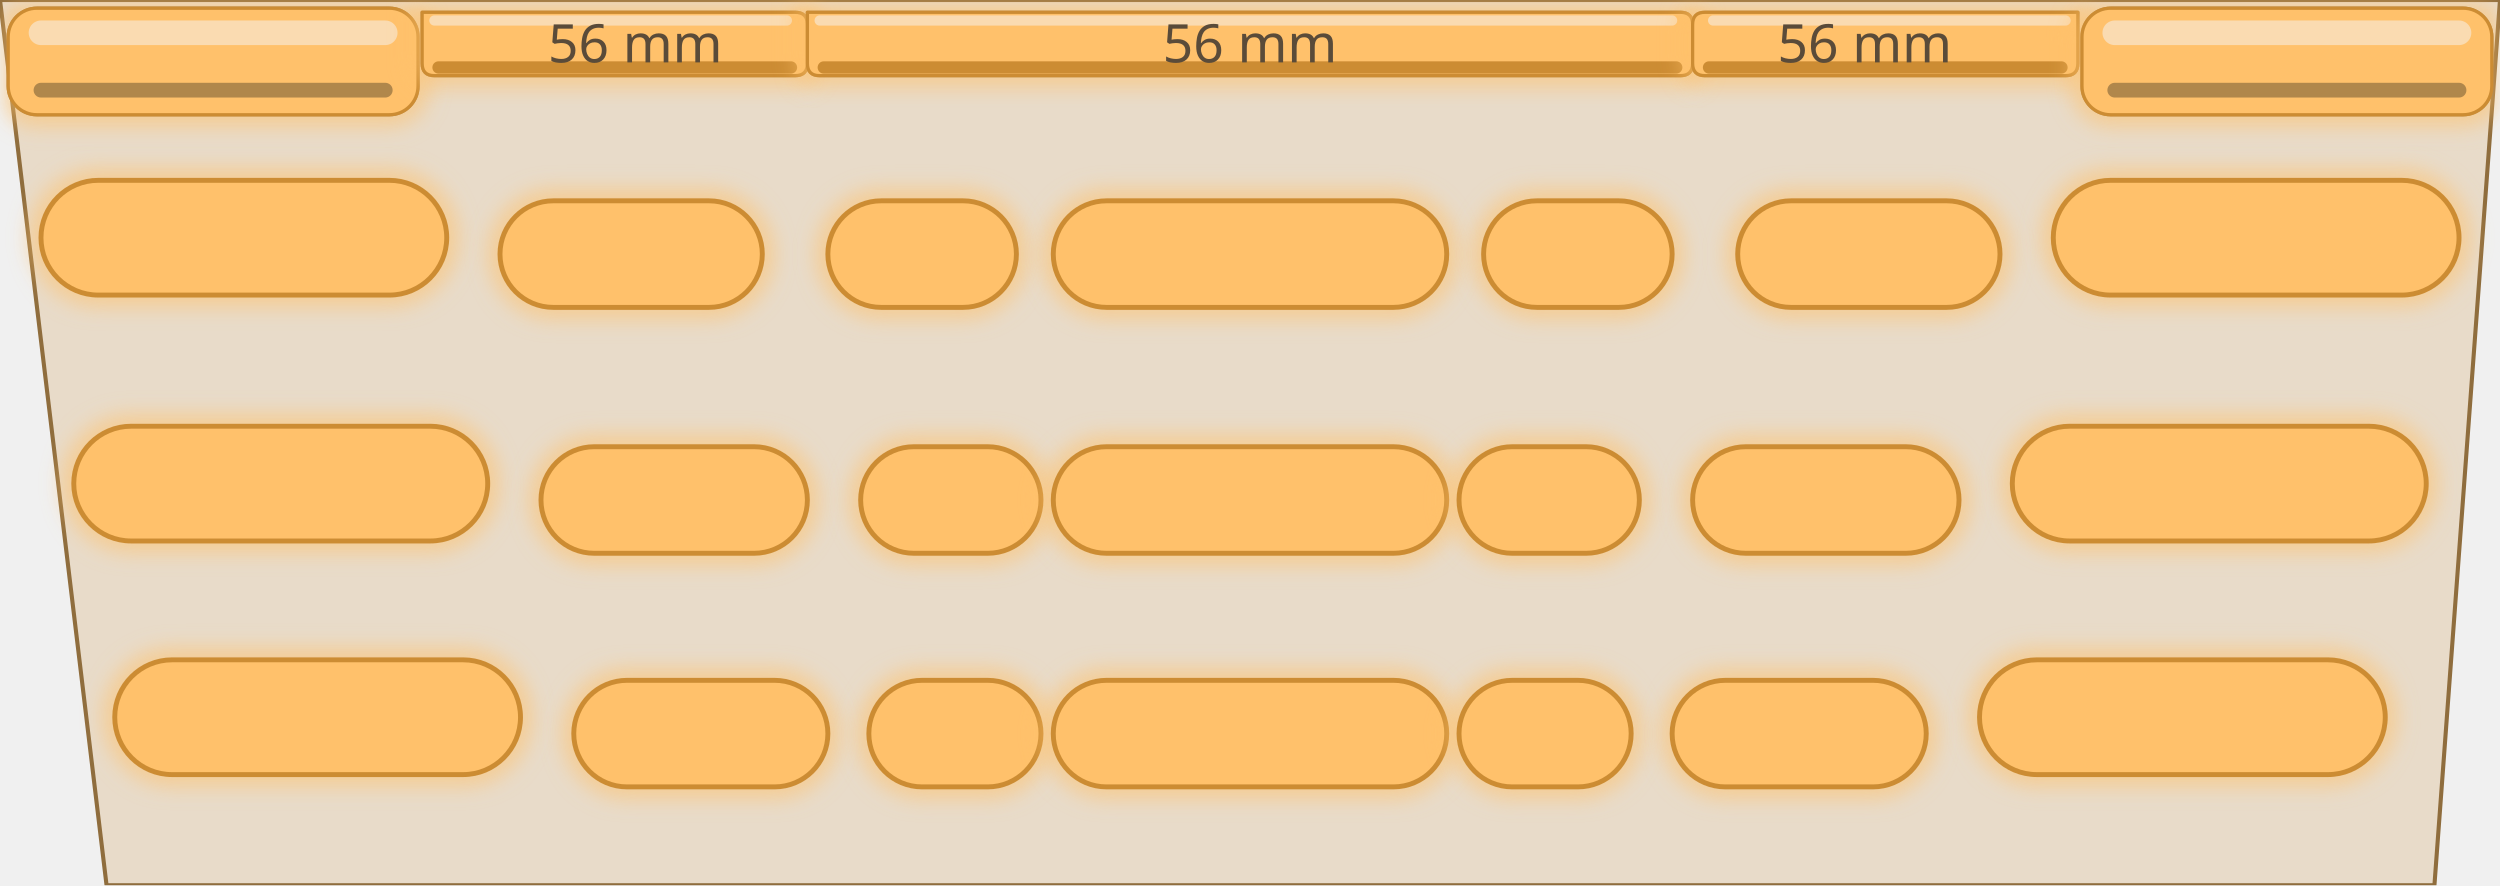
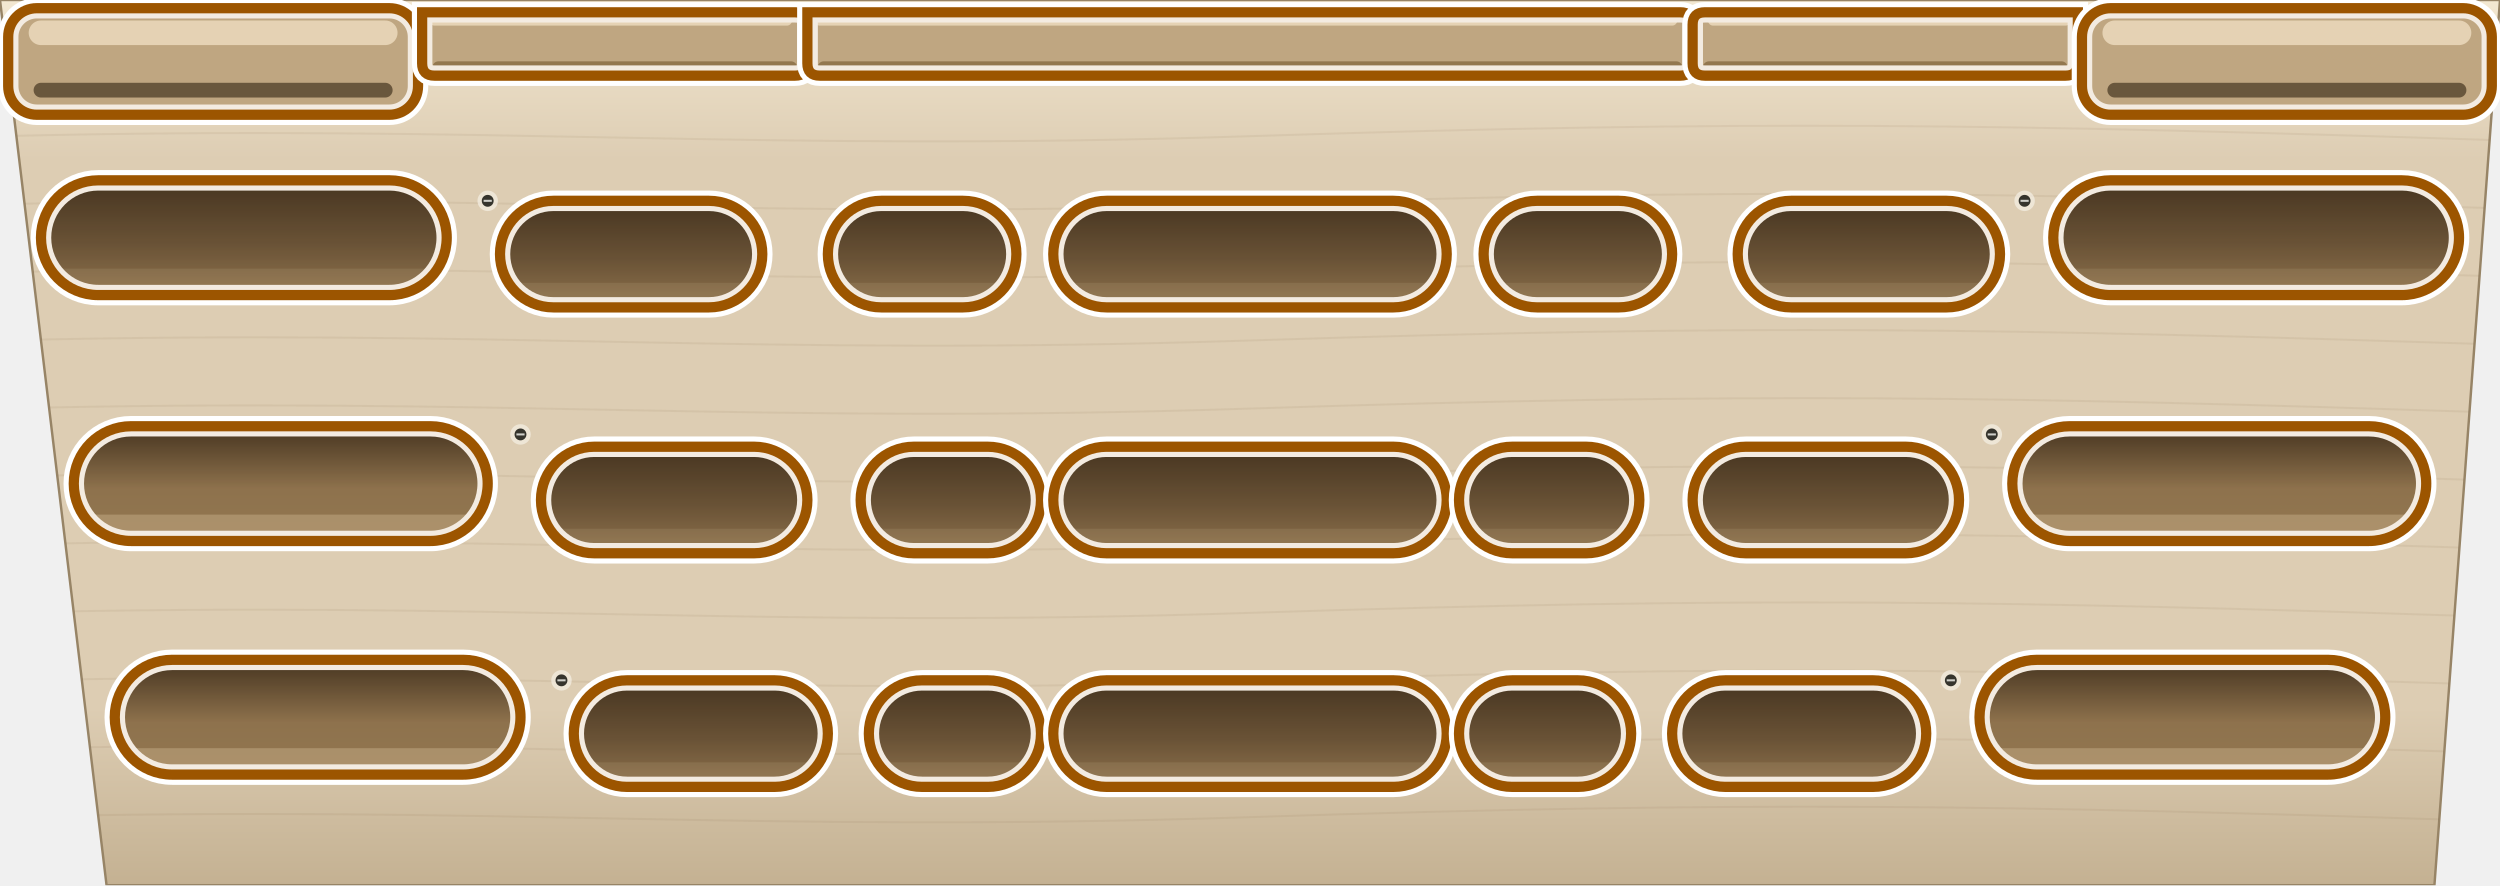
<svg xmlns="http://www.w3.org/2000/svg" viewBox="0 0 610 216" width="1220" height="432">
  <defs>
+     <clipPath id="material-clip">
+       <path d="M0 0 L610 0 L594 216 L26 216 Z" />
+     </clipPath>
+     <linearGradient id="board-light" x1="0" y1="0" x2="0" y2="1">
+       <stop offset="0" stop-color="#F3E8D2" />
+       <stop offset="0.18" stop-color="#DDCDB3" />
+       <stop offset="0.8" stop-color="#DDCDB3" />
+       <stop offset="1" stop-color="#C4B192" />
+     </linearGradient>
    <mask id="board-silhouette">
      <rect width="610" height="216" fill="white" />
      <path d="M0 0 H0 L0 0 Z" transform="translate(103 3)" fill="black" />
      <path d="M0 0 H0 L0 0 Z" transform="translate(507 3) scale(-1 1)" fill="black" />
    </mask>
-     <clipPath id="clip-edge-31-l">
+     <clipPath id="cut-edge-31-l">
      <rect x="10" y="44" width="99" height="28" rx="14" />
    </clipPath>
-     <clipPath id="clip-pocket-3f-32-l">
+     <linearGradient id="cavity-edge-31-l" x1="0" y1="0" x2="0" y2="1">
+       <stop offset="0" stop-color="#3B3024" />
+       <stop offset="0.55" stop-color="#63523D" />
+       <stop offset="1" stop-color="#8D7657" />
+     </linearGradient>
+     <clipPath id="cut-pocket-3f-32-l">
      <rect x="122" y="49" width="64" height="26" rx="13" />
    </clipPath>
-     <clipPath id="clip-pocket-2f-38-l">
+     <linearGradient id="cavity-pocket-3f-32-l" x1="0" y1="0" x2="0" y2="1">
+       <stop offset="0" stop-color="#3B3024" />
+       <stop offset="0.55" stop-color="#63523D" />
+       <stop offset="1" stop-color="#8D7657" />
+     </linearGradient>
+     <clipPath id="cut-pocket-2f-38-l">
      <rect x="202" y="49" width="46" height="26" rx="13" />
    </clipPath>
-     <clipPath id="clip-pocket-4f-32">
+     <linearGradient id="cavity-pocket-2f-38-l" x1="0" y1="0" x2="0" y2="1">
+       <stop offset="0" stop-color="#3B3024" />
+       <stop offset="0.55" stop-color="#63523D" />
+       <stop offset="1" stop-color="#8D7657" />
+     </linearGradient>
+     <clipPath id="cut-pocket-4f-32">
      <rect x="257" y="49" width="96" height="26" rx="13" />
    </clipPath>
-     <clipPath id="clip-pocket-2f-38-r">
+     <linearGradient id="cavity-pocket-4f-32" x1="0" y1="0" x2="0" y2="1">
+       <stop offset="0" stop-color="#3B3024" />
+       <stop offset="0.55" stop-color="#63523D" />
+       <stop offset="1" stop-color="#8D7657" />
+     </linearGradient>
+     <clipPath id="cut-pocket-2f-38-r">
      <rect x="362" y="49" width="46" height="26" rx="13" />
    </clipPath>
-     <clipPath id="clip-pocket-3f-32-r">
+     <linearGradient id="cavity-pocket-2f-38-r" x1="0" y1="0" x2="0" y2="1">
+       <stop offset="0" stop-color="#3B3024" />
+       <stop offset="0.55" stop-color="#63523D" />
+       <stop offset="1" stop-color="#8D7657" />
+     </linearGradient>
+     <clipPath id="cut-pocket-3f-32-r">
      <rect x="424" y="49" width="64" height="26" rx="13" />
    </clipPath>
-     <clipPath id="clip-edge-31-r">
+     <linearGradient id="cavity-pocket-3f-32-r" x1="0" y1="0" x2="0" y2="1">
+       <stop offset="0" stop-color="#3B3024" />
+       <stop offset="0.55" stop-color="#63523D" />
+       <stop offset="1" stop-color="#8D7657" />
+     </linearGradient>
+     <clipPath id="cut-edge-31-r">
      <rect x="501" y="44" width="99" height="28" rx="14" />
    </clipPath>
-     <clipPath id="clip-edge-25-l">
+     <linearGradient id="cavity-edge-31-r" x1="0" y1="0" x2="0" y2="1">
+       <stop offset="0" stop-color="#3B3024" />
+       <stop offset="0.55" stop-color="#63523D" />
+       <stop offset="1" stop-color="#8D7657" />
+     </linearGradient>
+     <clipPath id="cut-edge-25-l">
      <rect x="18" y="104" width="101" height="28" rx="14" />
    </clipPath>
-     <clipPath id="clip-pocket-3f-25-l">
+     <linearGradient id="cavity-edge-25-l" x1="0" y1="0" x2="0" y2="1">
+       <stop offset="0" stop-color="#3B3024" />
+       <stop offset="0.55" stop-color="#8D7657" />
+       <stop offset="1" stop-color="#917B5A" />
+     </linearGradient>
+     <clipPath id="cut-pocket-3f-25-l">
      <rect x="132" y="109" width="65" height="26" rx="13" />
    </clipPath>
-     <clipPath id="clip-pocket-2f-28-l">
+     <linearGradient id="cavity-pocket-3f-25-l" x1="0" y1="0" x2="0" y2="1">
+       <stop offset="0" stop-color="#3B3024" />
+       <stop offset="0.55" stop-color="#63523D" />
+       <stop offset="1" stop-color="#8D7657" />
+     </linearGradient>
+     <clipPath id="cut-pocket-2f-28-l">
      <rect x="210" y="109" width="44" height="26" rx="13" />
    </clipPath>
-     <clipPath id="clip-pocket-4f-25">
+     <linearGradient id="cavity-pocket-2f-28-l" x1="0" y1="0" x2="0" y2="1">
+       <stop offset="0" stop-color="#3B3024" />
+       <stop offset="0.55" stop-color="#63523D" />
+       <stop offset="1" stop-color="#8D7657" />
+     </linearGradient>
+     <clipPath id="cut-pocket-4f-25">
      <rect x="257" y="109" width="96" height="26" rx="13" />
    </clipPath>
-     <clipPath id="clip-pocket-2f-28-r">
+     <linearGradient id="cavity-pocket-4f-25" x1="0" y1="0" x2="0" y2="1">
+       <stop offset="0" stop-color="#3B3024" />
+       <stop offset="0.55" stop-color="#63523D" />
+       <stop offset="1" stop-color="#8D7657" />
+     </linearGradient>
+     <clipPath id="cut-pocket-2f-28-r">
      <rect x="356" y="109" width="44" height="26" rx="13" />
    </clipPath>
-     <clipPath id="clip-pocket-3f-25-r">
+     <linearGradient id="cavity-pocket-2f-28-r" x1="0" y1="0" x2="0" y2="1">
+       <stop offset="0" stop-color="#3B3024" />
+       <stop offset="0.55" stop-color="#63523D" />
+       <stop offset="1" stop-color="#8D7657" />
+     </linearGradient>
+     <clipPath id="cut-pocket-3f-25-r">
      <rect x="413" y="109" width="65" height="26" rx="13" />
    </clipPath>
-     <clipPath id="clip-edge-25-r">
+     <linearGradient id="cavity-pocket-3f-25-r" x1="0" y1="0" x2="0" y2="1">
+       <stop offset="0" stop-color="#3B3024" />
+       <stop offset="0.55" stop-color="#63523D" />
+       <stop offset="1" stop-color="#8D7657" />
+     </linearGradient>
+     <clipPath id="cut-edge-25-r">
      <rect x="491" y="104" width="101" height="28" rx="14" />
    </clipPath>
-     <clipPath id="clip-edge-19-l">
+     <linearGradient id="cavity-edge-25-r" x1="0" y1="0" x2="0" y2="1">
+       <stop offset="0" stop-color="#3B3024" />
+       <stop offset="0.55" stop-color="#8D7657" />
+       <stop offset="1" stop-color="#917B5A" />
+     </linearGradient>
+     <clipPath id="cut-edge-19-l">
      <rect x="28" y="161" width="99" height="28" rx="14" />
    </clipPath>
-     <clipPath id="clip-pocket-3f-19-l">
+     <linearGradient id="cavity-edge-19-l" x1="0" y1="0" x2="0" y2="1">
+       <stop offset="0" stop-color="#3B3024" />
+       <stop offset="0.55" stop-color="#8D7657" />
+       <stop offset="1" stop-color="#917B5A" />
+     </linearGradient>
+     <clipPath id="cut-pocket-3f-19-l">
      <rect x="140" y="166" width="62" height="26" rx="13" />
    </clipPath>
-     <clipPath id="clip-pocket-2f-19-l">
+     <linearGradient id="cavity-pocket-3f-19-l" x1="0" y1="0" x2="0" y2="1">
+       <stop offset="0" stop-color="#3B3024" />
+       <stop offset="0.55" stop-color="#63523D" />
+       <stop offset="1" stop-color="#8D7657" />
+     </linearGradient>
+     <clipPath id="cut-pocket-2f-19-l">
      <rect x="212" y="166" width="42" height="26" rx="13" />
    </clipPath>
-     <clipPath id="clip-pocket-4f-19">
+     <linearGradient id="cavity-pocket-2f-19-l" x1="0" y1="0" x2="0" y2="1">
+       <stop offset="0" stop-color="#3B3024" />
+       <stop offset="0.55" stop-color="#63523D" />
+       <stop offset="1" stop-color="#8D7657" />
+     </linearGradient>
+     <clipPath id="cut-pocket-4f-19">
      <rect x="257" y="166" width="96" height="26" rx="13" />
    </clipPath>
-     <clipPath id="clip-pocket-2f-19-r">
+     <linearGradient id="cavity-pocket-4f-19" x1="0" y1="0" x2="0" y2="1">
+       <stop offset="0" stop-color="#3B3024" />
+       <stop offset="0.55" stop-color="#63523D" />
+       <stop offset="1" stop-color="#8D7657" />
+     </linearGradient>
+     <clipPath id="cut-pocket-2f-19-r">
      <rect x="356" y="166" width="42" height="26" rx="13" />
    </clipPath>
-     <clipPath id="clip-pocket-3f-19-r">
+     <linearGradient id="cavity-pocket-2f-19-r" x1="0" y1="0" x2="0" y2="1">
+       <stop offset="0" stop-color="#3B3024" />
+       <stop offset="0.55" stop-color="#63523D" />
+       <stop offset="1" stop-color="#8D7657" />
+     </linearGradient>
+     <clipPath id="cut-pocket-3f-19-r">
      <rect x="408" y="166" width="62" height="26" rx="13" />
    </clipPath>
-     <clipPath id="clip-edge-19-r">
+     <linearGradient id="cavity-pocket-3f-19-r" x1="0" y1="0" x2="0" y2="1">
+       <stop offset="0" stop-color="#3B3024" />
+       <stop offset="0.55" stop-color="#63523D" />
+       <stop offset="1" stop-color="#8D7657" />
+     </linearGradient>
+     <clipPath id="cut-edge-19-r">
      <rect x="483" y="161" width="99" height="28" rx="14" />
    </clipPath>
+     <linearGradient id="cavity-edge-19-r" x1="0" y1="0" x2="0" y2="1">
+       <stop offset="0" stop-color="#3B3024" />
+       <stop offset="0.55" stop-color="#8D7657" />
+       <stop offset="1" stop-color="#917B5A" />
+     </linearGradient>
  </defs>
-   <path d="M0 0 L610 0 L594 216 L26 216 Z" stroke-linejoin="round" fill="#E8DBC9" stroke="#8F6D3D" stroke-width="1" mask="url(#board-silhouette)" />
-   <g transform="translate(2 2)">
-     <rect x="0" y="0" width="100" height="26" rx="7" fill="#D6C3A9" stroke="#8F6D3D" stroke-width="0.8" stroke-linejoin="round" />
-     <path d="M8 6 H92" fill="none" stroke="#F6F1EA" stroke-width="6" stroke-linecap="round" />
-     <path d="M8 20 H92" fill="none" stroke="#5A4B39" stroke-width="3.6" stroke-linecap="round" opacity="0.7" />
-   </g>
-   <g transform="translate(103 3)">
-     <path d="M0 0 L0 0 H91 Q94 0 94 3     V12.46 Q94 15.46 91 15.46     H3 Q0 15.46 0 12.46 Z" fill="#d6c3a9" stroke="#8F6D3D" stroke-width="0.8" stroke-linejoin="round" />
-     <path d="M3 2 H89" stroke="#F6F1EA" stroke-width="2.5" stroke-linecap="round" />
-     <path d="M4 13.46 H90" stroke="#A88F6C" stroke-width="3" stroke-linecap="round" />
-   </g>
-   <text x="155" y="15.23" text-anchor="middle" font-family="Geist Mono" font-size="13" fill="#5A4B39">56 mm</text>
-   <g transform="translate(197 3)">
-     <path d="M0 0 L0 0 H213 Q216 0 216 3     V12.46 Q216 15.46 213 15.46     H3 Q0 15.46 0 12.46 Z" fill="#d6c3a9" stroke="#8F6D3D" stroke-width="0.8" stroke-linejoin="round" />
-     <path d="M3 2 H211" stroke="#F6F1EA" stroke-width="2.5" stroke-linecap="round" />
-     <path d="M4 13.46 H212" stroke="#A88F6C" stroke-width="3" stroke-linecap="round" />
-   </g>
-   <text x="305" y="15.23" text-anchor="middle" font-family="Geist Mono" font-size="13" fill="#5A4B39">56 mm</text>
-   <g transform="translate(507 3) scale(-1 1)">
-     <path d="M0 0 L0 0 H91 Q94 0 94 3     V12.46 Q94 15.46 91 15.46     H3 Q0 15.46 0 12.46 Z" fill="#d6c3a9" stroke="#8F6D3D" stroke-width="0.8" stroke-linejoin="round" />
-     <path d="M3 2 H89" stroke="#F6F1EA" stroke-width="2.5" stroke-linecap="round" />
-     <path d="M4 13.46 H90" stroke="#A88F6C" stroke-width="3" stroke-linecap="round" />
-   </g>
-   <text x="455" y="15.23" text-anchor="middle" font-family="Geist Mono" font-size="13" fill="#5A4B39">56 mm</text>
-   <g transform="translate(508 2)">
-     <rect x="0" y="0" width="100" height="26" rx="7" fill="#D6C3A9" stroke="#8F6D3D" stroke-width="0.8" stroke-linejoin="round" />
-     <path d="M8 6 H92" fill="none" stroke="#F6F1EA" stroke-width="6" stroke-linecap="round" />
-     <path d="M8 20 H92" fill="none" stroke="#5A4B39" stroke-width="3.6" stroke-linecap="round" opacity="0.7" />
-   </g>
-   <rect x="10" y="44" width="99" height="28" rx="14" fill="#89775d" />
-   <rect x="10" y="44" width="99" height="8.4" fill="#5A4B39" opacity="0.5" clip-path="url(#clip-edge-31-l)" />
-   <rect x="10" y="67" width="99" height="5" fill="#F6F1EA" clip-path="url(#clip-edge-31-l)" />
-   <rect x="10" y="44" width="99" height="28" rx="14" fill="none" stroke="#8F6D3D" stroke-width="0.7" />
-   <rect x="122" y="49" width="64" height="26" rx="13" fill="#7A6952" />
-   <ellipse cx="154" cy="54.72" rx="32" ry="8.32" fill="#5A4B39" opacity="0.6" clip-path="url(#clip-pocket-3f-32-l)" />
-   <rect x="122" y="49" width="64" height="26" rx="13" fill="none" stroke="#8F6D3D" stroke-width="0.7" />
-   <rect x="202" y="49" width="46" height="26" rx="13" fill="#7A6952" />
-   <ellipse cx="225" cy="54.72" rx="23" ry="8.32" fill="#5A4B39" opacity="0.6" clip-path="url(#clip-pocket-2f-38-l)" />
-   <rect x="202" y="49" width="46" height="26" rx="13" fill="none" stroke="#8F6D3D" stroke-width="0.7" />
-   <rect x="257" y="49" width="96" height="26" rx="13" fill="#7A6952" />
-   <ellipse cx="305" cy="54.72" rx="48" ry="8.32" fill="#5A4B39" opacity="0.6" clip-path="url(#clip-pocket-4f-32)" />
-   <rect x="257" y="49" width="96" height="26" rx="13" fill="none" stroke="#8F6D3D" stroke-width="0.7" />
-   <rect x="362" y="49" width="46" height="26" rx="13" fill="#7A6952" />
-   <ellipse cx="385" cy="54.72" rx="23" ry="8.32" fill="#5A4B39" opacity="0.6" clip-path="url(#clip-pocket-2f-38-r)" />
-   <rect x="362" y="49" width="46" height="26" rx="13" fill="none" stroke="#8F6D3D" stroke-width="0.7" />
-   <rect x="424" y="49" width="64" height="26" rx="13" fill="#7A6952" />
-   <ellipse cx="456" cy="54.72" rx="32" ry="8.32" fill="#5A4B39" opacity="0.6" clip-path="url(#clip-pocket-3f-32-r)" />
-   <rect x="424" y="49" width="64" height="26" rx="13" fill="none" stroke="#8F6D3D" stroke-width="0.7" />
-   <rect x="501" y="44" width="99" height="28" rx="14" fill="#89775d" />
-   <rect x="501" y="44" width="99" height="8.4" fill="#5A4B39" opacity="0.5" clip-path="url(#clip-edge-31-r)" />
-   <rect x="501" y="67" width="99" height="5" fill="#F6F1EA" clip-path="url(#clip-edge-31-r)" />
-   <rect x="501" y="44" width="99" height="28" rx="14" fill="none" stroke="#8F6D3D" stroke-width="0.7" />
-   <rect x="18" y="104" width="101" height="28" rx="14" fill="#907c62" />
-   <rect x="18" y="104" width="101" height="8.4" fill="#5A4B39" opacity="0.5" clip-path="url(#clip-edge-25-l)" />
-   <rect x="18" y="127" width="101" height="5" fill="#F6F1EA" clip-path="url(#clip-edge-25-l)" />
-   <rect x="18" y="104" width="101" height="28" rx="14" fill="none" stroke="#8F6D3D" stroke-width="0.7" />
-   <rect x="132" y="109" width="65" height="26" rx="13" fill="#7A6952" />
-   <ellipse cx="164.5" cy="114.72" rx="32.5" ry="8.32" fill="#5A4B39" opacity="0.6" clip-path="url(#clip-pocket-3f-25-l)" />
-   <rect x="132" y="109" width="65" height="26" rx="13" fill="none" stroke="#8F6D3D" stroke-width="0.7" />
-   <rect x="210" y="109" width="44" height="26" rx="13" fill="#7A6952" />
-   <ellipse cx="232" cy="114.72" rx="22" ry="8.32" fill="#5A4B39" opacity="0.6" clip-path="url(#clip-pocket-2f-28-l)" />
-   <rect x="210" y="109" width="44" height="26" rx="13" fill="none" stroke="#8F6D3D" stroke-width="0.7" />
-   <rect x="257" y="109" width="96" height="26" rx="13" fill="#7A6952" />
-   <ellipse cx="305" cy="114.72" rx="48" ry="8.32" fill="#5A4B39" opacity="0.6" clip-path="url(#clip-pocket-4f-25)" />
-   <rect x="257" y="109" width="96" height="26" rx="13" fill="none" stroke="#8F6D3D" stroke-width="0.7" />
-   <rect x="356" y="109" width="44" height="26" rx="13" fill="#7A6952" />
-   <ellipse cx="378" cy="114.72" rx="22" ry="8.32" fill="#5A4B39" opacity="0.6" clip-path="url(#clip-pocket-2f-28-r)" />
-   <rect x="356" y="109" width="44" height="26" rx="13" fill="none" stroke="#8F6D3D" stroke-width="0.7" />
-   <rect x="413" y="109" width="65" height="26" rx="13" fill="#7A6952" />
-   <ellipse cx="445.5" cy="114.72" rx="32.5" ry="8.32" fill="#5A4B39" opacity="0.6" clip-path="url(#clip-pocket-3f-25-r)" />
-   <rect x="413" y="109" width="65" height="26" rx="13" fill="none" stroke="#8F6D3D" stroke-width="0.7" />
-   <rect x="491" y="104" width="101" height="28" rx="14" fill="#907c62" />
-   <rect x="491" y="104" width="101" height="8.4" fill="#5A4B39" opacity="0.5" clip-path="url(#clip-edge-25-r)" />
-   <rect x="491" y="127" width="101" height="5" fill="#F6F1EA" clip-path="url(#clip-edge-25-r)" />
-   <rect x="491" y="104" width="101" height="28" rx="14" fill="none" stroke="#8F6D3D" stroke-width="0.7" />
-   <rect x="28" y="161" width="99" height="28" rx="14" fill="#968267" />
-   <rect x="28" y="161" width="99" height="8.4" fill="#5A4B39" opacity="0.5" clip-path="url(#clip-edge-19-l)" />
-   <rect x="28" y="184" width="99" height="5" fill="#F6F1EA" clip-path="url(#clip-edge-19-l)" />
-   <rect x="28" y="161" width="99" height="28" rx="14" fill="none" stroke="#8F6D3D" stroke-width="0.7" />
-   <rect x="140" y="166" width="62" height="26" rx="13" fill="#7A6952" />
-   <ellipse cx="171" cy="171.72" rx="31" ry="8.32" fill="#5A4B39" opacity="0.6" clip-path="url(#clip-pocket-3f-19-l)" />
-   <rect x="140" y="166" width="62" height="26" rx="13" fill="none" stroke="#8F6D3D" stroke-width="0.7" />
-   <rect x="212" y="166" width="42" height="26" rx="13" fill="#7A6952" />
-   <ellipse cx="233" cy="171.72" rx="21" ry="8.32" fill="#5A4B39" opacity="0.6" clip-path="url(#clip-pocket-2f-19-l)" />
-   <rect x="212" y="166" width="42" height="26" rx="13" fill="none" stroke="#8F6D3D" stroke-width="0.7" />
-   <rect x="257" y="166" width="96" height="26" rx="13" fill="#7A6952" />
-   <ellipse cx="305" cy="171.72" rx="48" ry="8.32" fill="#5A4B39" opacity="0.6" clip-path="url(#clip-pocket-4f-19)" />
-   <rect x="257" y="166" width="96" height="26" rx="13" fill="none" stroke="#8F6D3D" stroke-width="0.7" />
-   <rect x="356" y="166" width="42" height="26" rx="13" fill="#7A6952" />
-   <ellipse cx="377" cy="171.72" rx="21" ry="8.32" fill="#5A4B39" opacity="0.6" clip-path="url(#clip-pocket-2f-19-r)" />
-   <rect x="356" y="166" width="42" height="26" rx="13" fill="none" stroke="#8F6D3D" stroke-width="0.7" />
-   <rect x="408" y="166" width="62" height="26" rx="13" fill="#7A6952" />
-   <ellipse cx="439" cy="171.72" rx="31" ry="8.32" fill="#5A4B39" opacity="0.6" clip-path="url(#clip-pocket-3f-19-r)" />
-   <rect x="408" y="166" width="62" height="26" rx="13" fill="none" stroke="#8F6D3D" stroke-width="0.7" />
-   <rect x="483" y="161" width="99" height="28" rx="14" fill="#968267" />
-   <rect x="483" y="161" width="99" height="8.4" fill="#5A4B39" opacity="0.5" clip-path="url(#clip-edge-19-r)" />
-   <rect x="483" y="184" width="99" height="5" fill="#F6F1EA" clip-path="url(#clip-edge-19-r)" />
-   <rect x="483" y="161" width="99" height="28" rx="14" fill="none" stroke="#8F6D3D" stroke-width="0.7" />
+   <path d="M0 0 L610 0 L594 216 L26 216 Z" stroke-linejoin="round" fill="url(#board-light)" stroke="#978466" stroke-width="0.6" mask="url(#board-silhouette)" />
+   <g opacity="0.1" fill="none" stroke="#846B4A" stroke-width="0.5" clip-path="url(#material-clip)">
+     <path d="M0 16.615 C122 13.615 183 20.615 305 16.615 S488 13.615 610 17.615" />
+     <path d="M0 33.231 C122 30.231 183 37.231 305 33.231 S488 30.231 610 34.231" />
+     <path d="M0 49.846 C122 46.846 183 53.846 305 49.846 S488 46.846 610 50.846" />
+     <path d="M0 66.462 C122 63.462 183 70.462 305 66.462 S488 63.462 610 67.462" />
+     <path d="M0 83.077 C122 80.077 183 87.077 305 83.077 S488 80.077 610 84.077" />
+     <path d="M0 99.692 C122 96.692 183 103.692 305 99.692 S488 96.692 610 100.692" />
+     <path d="M0 116.308 C122 113.308 183 120.308 305 116.308 S488 113.308 610 117.308" />
+     <path d="M0 132.923 C122 129.923 183 136.923 305 132.923 S488 129.923 610 133.923" />
+     <path d="M0 149.538 C122 146.538 183 153.538 305 149.538 S488 146.538 610 150.538" />
+     <path d="M0 166.154 C122 163.154 183 170.154 305 166.154 S488 163.154 610 167.154" />
+     <path d="M0 182.769 C122 179.769 183 186.769 305 182.769 S488 179.769 610 183.769" />
+     <path d="M0 199.385 C122 196.385 183 203.385 305 199.385 S488 196.385 610 200.385" />
+   </g>
+   <g data-hold="jug-l">
+     <g transform="translate(2 2)">
+       <rect x="0" y="0" width="100" height="26" rx="7" fill="#C4B192" stroke="#978466" stroke-width="0.8" stroke-linejoin="round" />
+       <path d="M8 6 H92" fill="none" stroke="#efe3cc" stroke-width="6" stroke-linecap="round" />
+       <path d="M8 20 H92" fill="none" stroke="#3B3024" stroke-width="3.6" stroke-linecap="round" opacity="0.7" />
+     </g>
+   </g>
+   <g data-hold="sloper-flat-l">
+     <g transform="translate(103 3)">
+       <path d="M0 0 L0 0 H91 Q94 0 94 3     V12.46 Q94 15.46 91 15.46     H3 Q0 15.46 0 12.46 Z" fill="#c4b192" stroke="#978466" stroke-width="0.8" stroke-linejoin="round" />
+       <path d="M3 2 H89" stroke="#efe3cc" stroke-width="2.5" stroke-linecap="round" />
+       <path d="M4 13.46 H90" stroke="#917B5A" stroke-width="3" stroke-linecap="round" />
+     </g>
+   </g>
+   <g data-hold="sloper-round">
+     <g transform="translate(197 3)">
+       <path d="M0 0 L0 0 H213 Q216 0 216 3     V12.46 Q216 15.46 213 15.46     H3 Q0 15.46 0 12.46 Z" fill="#c4b192" stroke="#978466" stroke-width="0.8" stroke-linejoin="round" />
+       <path d="M3 2 H211" stroke="#efe3cc" stroke-width="2.5" stroke-linecap="round" />
+       <path d="M4 13.46 H212" stroke="#917B5A" stroke-width="3" stroke-linecap="round" />
+     </g>
+   </g>
+   <g data-hold="sloper-flat-r">
+     <g transform="translate(507 3) scale(-1 1)">
+       <path d="M0 0 L0 0 H91 Q94 0 94 3     V12.46 Q94 15.46 91 15.46     H3 Q0 15.46 0 12.46 Z" fill="#c4b192" stroke="#978466" stroke-width="0.8" stroke-linejoin="round" />
+       <path d="M3 2 H89" stroke="#efe3cc" stroke-width="2.5" stroke-linecap="round" />
+       <path d="M4 13.46 H90" stroke="#917B5A" stroke-width="3" stroke-linecap="round" />
+     </g>
+   </g>
+   <g data-hold="jug-r">
+     <g transform="translate(508 2)">
+       <rect x="0" y="0" width="100" height="26" rx="7" fill="#C4B192" stroke="#978466" stroke-width="0.8" stroke-linejoin="round" />
+       <path d="M8 6 H92" fill="none" stroke="#efe3cc" stroke-width="6" stroke-linecap="round" />
+       <path d="M8 20 H92" fill="none" stroke="#3B3024" stroke-width="3.6" stroke-linecap="round" opacity="0.7" />
+     </g>
+   </g>
+   <g data-hold="edge-31-l">
+     <rect x="10" y="44" width="99" height="28" rx="14" fill="none" stroke="#F3E8D2" stroke-width="1.7" transform="translate(0 1.2)" />
+     <rect x="10" y="44" width="99" height="28" rx="14" fill="url(#cavity-edge-31-l)" />
+     <rect x="10" y="65.56" width="99" height="6.44" fill="#C4B192" opacity="0.18" clip-path="url(#cut-edge-31-l)" />
+     <rect x="10" y="44" width="99" height="28" rx="14" fill="none" stroke="#978466" stroke-width="0.55" />
+   </g>
+   <g data-hold="pocket-3f-32-l">
+     <rect x="122" y="49" width="64" height="26" rx="13" fill="none" stroke="#F3E8D2" stroke-width="1.7" transform="translate(0 1.2)" />
+     <rect x="122" y="49" width="64" height="26" rx="13" fill="url(#cavity-pocket-3f-32-l)" />
+     <rect x="122" y="69.02" width="64" height="5.98" fill="#C4B192" opacity="0.18" clip-path="url(#cut-pocket-3f-32-l)" />
+     <rect x="122" y="49" width="64" height="26" rx="13" fill="none" stroke="#978466" stroke-width="0.55" />
+   </g>
+   <g data-hold="pocket-2f-38-l">
+     <rect x="202" y="49" width="46" height="26" rx="13" fill="none" stroke="#F3E8D2" stroke-width="1.7" transform="translate(0 1.2)" />
+     <rect x="202" y="49" width="46" height="26" rx="13" fill="url(#cavity-pocket-2f-38-l)" />
+     <rect x="202" y="69.02" width="46" height="5.98" fill="#C4B192" opacity="0.18" clip-path="url(#cut-pocket-2f-38-l)" />
+     <rect x="202" y="49" width="46" height="26" rx="13" fill="none" stroke="#978466" stroke-width="0.55" />
+   </g>
+   <g data-hold="pocket-4f-32">
+     <rect x="257" y="49" width="96" height="26" rx="13" fill="none" stroke="#F3E8D2" stroke-width="1.7" transform="translate(0 1.2)" />
+     <rect x="257" y="49" width="96" height="26" rx="13" fill="url(#cavity-pocket-4f-32)" />
+     <rect x="257" y="69.02" width="96" height="5.98" fill="#C4B192" opacity="0.18" clip-path="url(#cut-pocket-4f-32)" />
+     <rect x="257" y="49" width="96" height="26" rx="13" fill="none" stroke="#978466" stroke-width="0.55" />
+   </g>
+   <g data-hold="pocket-2f-38-r">
+     <rect x="362" y="49" width="46" height="26" rx="13" fill="none" stroke="#F3E8D2" stroke-width="1.7" transform="translate(0 1.2)" />
+     <rect x="362" y="49" width="46" height="26" rx="13" fill="url(#cavity-pocket-2f-38-r)" />
+     <rect x="362" y="69.02" width="46" height="5.98" fill="#C4B192" opacity="0.18" clip-path="url(#cut-pocket-2f-38-r)" />
+     <rect x="362" y="49" width="46" height="26" rx="13" fill="none" stroke="#978466" stroke-width="0.55" />
+   </g>
+   <g data-hold="pocket-3f-32-r">
+     <rect x="424" y="49" width="64" height="26" rx="13" fill="none" stroke="#F3E8D2" stroke-width="1.7" transform="translate(0 1.2)" />
+     <rect x="424" y="49" width="64" height="26" rx="13" fill="url(#cavity-pocket-3f-32-r)" />
+     <rect x="424" y="69.02" width="64" height="5.98" fill="#C4B192" opacity="0.18" clip-path="url(#cut-pocket-3f-32-r)" />
+     <rect x="424" y="49" width="64" height="26" rx="13" fill="none" stroke="#978466" stroke-width="0.55" />
+   </g>
+   <g data-hold="edge-31-r">
+     <rect x="501" y="44" width="99" height="28" rx="14" fill="none" stroke="#F3E8D2" stroke-width="1.7" transform="translate(0 1.2)" />
+     <rect x="501" y="44" width="99" height="28" rx="14" fill="url(#cavity-edge-31-r)" />
+     <rect x="501" y="65.56" width="99" height="6.44" fill="#C4B192" opacity="0.18" clip-path="url(#cut-edge-31-r)" />
+     <rect x="501" y="44" width="99" height="28" rx="14" fill="none" stroke="#978466" stroke-width="0.55" />
+   </g>
+   <g data-hold="edge-25-l">
+     <rect x="18" y="104" width="101" height="28" rx="14" fill="none" stroke="#F3E8D2" stroke-width="1.7" transform="translate(0 1.2)" />
+     <rect x="18" y="104" width="101" height="28" rx="14" fill="url(#cavity-edge-25-l)" />
+     <rect x="18" y="125.56" width="101" height="6.44" fill="#C4B192" opacity="0.55" clip-path="url(#cut-edge-25-l)" />
+     <rect x="18" y="104" width="101" height="28" rx="14" fill="none" stroke="#978466" stroke-width="0.55" />
+   </g>
+   <g data-hold="pocket-3f-25-l">
+     <rect x="132" y="109" width="65" height="26" rx="13" fill="none" stroke="#F3E8D2" stroke-width="1.7" transform="translate(0 1.2)" />
+     <rect x="132" y="109" width="65" height="26" rx="13" fill="url(#cavity-pocket-3f-25-l)" />
+     <rect x="132" y="129.02" width="65" height="5.98" fill="#C4B192" opacity="0.18" clip-path="url(#cut-pocket-3f-25-l)" />
+     <rect x="132" y="109" width="65" height="26" rx="13" fill="none" stroke="#978466" stroke-width="0.55" />
+   </g>
+   <g data-hold="pocket-2f-28-l">
+     <rect x="210" y="109" width="44" height="26" rx="13" fill="none" stroke="#F3E8D2" stroke-width="1.7" transform="translate(0 1.2)" />
+     <rect x="210" y="109" width="44" height="26" rx="13" fill="url(#cavity-pocket-2f-28-l)" />
+     <rect x="210" y="129.02" width="44" height="5.98" fill="#C4B192" opacity="0.18" clip-path="url(#cut-pocket-2f-28-l)" />
+     <rect x="210" y="109" width="44" height="26" rx="13" fill="none" stroke="#978466" stroke-width="0.55" />
+   </g>
+   <g data-hold="pocket-4f-25">
+     <rect x="257" y="109" width="96" height="26" rx="13" fill="none" stroke="#F3E8D2" stroke-width="1.7" transform="translate(0 1.2)" />
+     <rect x="257" y="109" width="96" height="26" rx="13" fill="url(#cavity-pocket-4f-25)" />
+     <rect x="257" y="129.02" width="96" height="5.98" fill="#C4B192" opacity="0.18" clip-path="url(#cut-pocket-4f-25)" />
+     <rect x="257" y="109" width="96" height="26" rx="13" fill="none" stroke="#978466" stroke-width="0.55" />
+   </g>
+   <g data-hold="pocket-2f-28-r">
+     <rect x="356" y="109" width="44" height="26" rx="13" fill="none" stroke="#F3E8D2" stroke-width="1.7" transform="translate(0 1.2)" />
+     <rect x="356" y="109" width="44" height="26" rx="13" fill="url(#cavity-pocket-2f-28-r)" />
+     <rect x="356" y="129.02" width="44" height="5.98" fill="#C4B192" opacity="0.18" clip-path="url(#cut-pocket-2f-28-r)" />
+     <rect x="356" y="109" width="44" height="26" rx="13" fill="none" stroke="#978466" stroke-width="0.55" />
+   </g>
+   <g data-hold="pocket-3f-25-r">
+     <rect x="413" y="109" width="65" height="26" rx="13" fill="none" stroke="#F3E8D2" stroke-width="1.7" transform="translate(0 1.2)" />
+     <rect x="413" y="109" width="65" height="26" rx="13" fill="url(#cavity-pocket-3f-25-r)" />
+     <rect x="413" y="129.02" width="65" height="5.98" fill="#C4B192" opacity="0.18" clip-path="url(#cut-pocket-3f-25-r)" />
+     <rect x="413" y="109" width="65" height="26" rx="13" fill="none" stroke="#978466" stroke-width="0.55" />
+   </g>
+   <g data-hold="edge-25-r">
+     <rect x="491" y="104" width="101" height="28" rx="14" fill="none" stroke="#F3E8D2" stroke-width="1.7" transform="translate(0 1.2)" />
+     <rect x="491" y="104" width="101" height="28" rx="14" fill="url(#cavity-edge-25-r)" />
+     <rect x="491" y="125.56" width="101" height="6.44" fill="#C4B192" opacity="0.55" clip-path="url(#cut-edge-25-r)" />
+     <rect x="491" y="104" width="101" height="28" rx="14" fill="none" stroke="#978466" stroke-width="0.55" />
+   </g>
+   <g data-hold="edge-19-l">
+     <rect x="28" y="161" width="99" height="28" rx="14" fill="none" stroke="#F3E8D2" stroke-width="1.7" transform="translate(0 1.2)" />
+     <rect x="28" y="161" width="99" height="28" rx="14" fill="url(#cavity-edge-19-l)" />
+     <rect x="28" y="182.56" width="99" height="6.44" fill="#C4B192" opacity="0.55" clip-path="url(#cut-edge-19-l)" />
+     <rect x="28" y="161" width="99" height="28" rx="14" fill="none" stroke="#978466" stroke-width="0.55" />
+   </g>
+   <g data-hold="pocket-3f-19-l">
+     <rect x="140" y="166" width="62" height="26" rx="13" fill="none" stroke="#F3E8D2" stroke-width="1.7" transform="translate(0 1.2)" />
+     <rect x="140" y="166" width="62" height="26" rx="13" fill="url(#cavity-pocket-3f-19-l)" />
+     <rect x="140" y="186.02" width="62" height="5.98" fill="#C4B192" opacity="0.18" clip-path="url(#cut-pocket-3f-19-l)" />
+     <rect x="140" y="166" width="62" height="26" rx="13" fill="none" stroke="#978466" stroke-width="0.55" />
+   </g>
+   <g data-hold="pocket-2f-19-l">
+     <rect x="212" y="166" width="42" height="26" rx="13" fill="none" stroke="#F3E8D2" stroke-width="1.7" transform="translate(0 1.2)" />
+     <rect x="212" y="166" width="42" height="26" rx="13" fill="url(#cavity-pocket-2f-19-l)" />
+     <rect x="212" y="186.02" width="42" height="5.98" fill="#C4B192" opacity="0.18" clip-path="url(#cut-pocket-2f-19-l)" />
+     <rect x="212" y="166" width="42" height="26" rx="13" fill="none" stroke="#978466" stroke-width="0.55" />
+   </g>
+   <g data-hold="pocket-4f-19">
+     <rect x="257" y="166" width="96" height="26" rx="13" fill="none" stroke="#F3E8D2" stroke-width="1.7" transform="translate(0 1.2)" />
+     <rect x="257" y="166" width="96" height="26" rx="13" fill="url(#cavity-pocket-4f-19)" />
+     <rect x="257" y="186.02" width="96" height="5.98" fill="#C4B192" opacity="0.18" clip-path="url(#cut-pocket-4f-19)" />
+     <rect x="257" y="166" width="96" height="26" rx="13" fill="none" stroke="#978466" stroke-width="0.55" />
+   </g>
+   <g data-hold="pocket-2f-19-r">
+     <rect x="356" y="166" width="42" height="26" rx="13" fill="none" stroke="#F3E8D2" stroke-width="1.7" transform="translate(0 1.2)" />
+     <rect x="356" y="166" width="42" height="26" rx="13" fill="url(#cavity-pocket-2f-19-r)" />
+     <rect x="356" y="186.02" width="42" height="5.98" fill="#C4B192" opacity="0.18" clip-path="url(#cut-pocket-2f-19-r)" />
+     <rect x="356" y="166" width="42" height="26" rx="13" fill="none" stroke="#978466" stroke-width="0.55" />
+   </g>
+   <g data-hold="pocket-3f-19-r">
+     <rect x="408" y="166" width="62" height="26" rx="13" fill="none" stroke="#F3E8D2" stroke-width="1.7" transform="translate(0 1.2)" />
+     <rect x="408" y="166" width="62" height="26" rx="13" fill="url(#cavity-pocket-3f-19-r)" />
+     <rect x="408" y="186.02" width="62" height="5.98" fill="#C4B192" opacity="0.18" clip-path="url(#cut-pocket-3f-19-r)" />
+     <rect x="408" y="166" width="62" height="26" rx="13" fill="none" stroke="#978466" stroke-width="0.55" />
+   </g>
+   <g data-hold="edge-19-r">
+     <rect x="483" y="161" width="99" height="28" rx="14" fill="none" stroke="#F3E8D2" stroke-width="1.7" transform="translate(0 1.2)" />
+     <rect x="483" y="161" width="99" height="28" rx="14" fill="url(#cavity-edge-19-r)" />
+     <rect x="483" y="182.56" width="99" height="6.44" fill="#C4B192" opacity="0.55" clip-path="url(#cut-edge-19-r)" />
+     <rect x="483" y="161" width="99" height="28" rx="14" fill="none" stroke="#978466" stroke-width="0.55" />
+   </g>
+   <g>
+     <circle cx="119" cy="49" r="2.5" fill="#F7F3E9" opacity="0.65" />
+     <circle cx="119" cy="49" r="1.45" fill="#35342D" />
+     <path d="M118 49h2" stroke="#CFCFC9" stroke-width="0.5" />
+     <circle cx="494" cy="49" r="2.5" fill="#F7F3E9" opacity="0.65" />
+     <circle cx="494" cy="49" r="1.45" fill="#35342D" />
+     <path d="M493 49h2" stroke="#CFCFC9" stroke-width="0.5" />
+     <circle cx="127" cy="106" r="2.5" fill="#F7F3E9" opacity="0.65" />
+     <circle cx="127" cy="106" r="1.45" fill="#35342D" />
+     <path d="M126 106h2" stroke="#CFCFC9" stroke-width="0.5" />
+     <circle cx="486" cy="106" r="2.5" fill="#F7F3E9" opacity="0.65" />
+     <circle cx="486" cy="106" r="1.45" fill="#35342D" />
+     <path d="M485 106h2" stroke="#CFCFC9" stroke-width="0.5" />
+     <circle cx="137" cy="166" r="2.5" fill="#F7F3E9" opacity="0.65" />
+     <circle cx="137" cy="166" r="1.45" fill="#35342D" />
+     <path d="M136 166h2" stroke="#CFCFC9" stroke-width="0.5" />
+     <circle cx="476" cy="166" r="2.5" fill="#F7F3E9" opacity="0.65" />
+     <circle cx="476" cy="166" r="1.45" fill="#35342D" />
+     <path d="M475 166h2" stroke="#CFCFC9" stroke-width="0.5" />
+   </g>
  <g id="highlights">
    <defs>
      <filter id="glow" x="-50%" y="-50%" width="200%" height="200%">
        <feGaussianBlur stdDeviation="2.5" />
      </filter>
    </defs>
-     <rect x="2" y="2" width="100" height="26" rx="7" fill="#FFC16B" stroke="#FFC16B" stroke-width="6" opacity="0.55" filter="url(#glow)" />
-     <g transform="translate(2 2)">
-       <rect x="0" y="0" width="100" height="26" rx="7" fill="#FFC16B" stroke="#CC8C33" stroke-width="0.8" stroke-linejoin="round" />
-       <path d="M8 6 H92" fill="none" stroke="#fadbb1" stroke-width="6" stroke-linecap="round" />
-       <path d="M8 20 H92" fill="none" stroke="#8F6D3D" stroke-width="3.6" stroke-linecap="round" opacity="0.7" />
-     </g>
-     <path d="M0 0 L0 0 H91 Q94 0 94 3     V12.46 Q94 15.46 91 15.46     H3 Q0 15.46 0 12.46 Z" transform="translate(103 3)" fill="#FFC16B" stroke="#FFC16B" stroke-width="6" opacity="0.55" filter="url(#glow)" />
-     <g transform="translate(103 3)">
-       <path d="M0 0 L0 0 H91 Q94 0 94 3     V12.46 Q94 15.46 91 15.46     H3 Q0 15.46 0 12.46 Z" fill="#ffc16b" stroke="#CC8C33" stroke-width="0.8" stroke-linejoin="round" />
-       <path d="M3 2 H89" stroke="#fadbb1" stroke-width="2.5" stroke-linecap="round" />
-       <path d="M4 13.46 H90" stroke="#CC8C33" stroke-width="3" stroke-linecap="round" />
-     </g>
-     <text x="155" y="15.23" text-anchor="middle" font-family="Geist Mono" font-size="13" fill="#5A4B39">56 mm</text>
-     <path d="M0 0 L0 0 H213 Q216 0 216 3     V12.46 Q216 15.46 213 15.46     H3 Q0 15.46 0 12.46 Z" transform="translate(197 3)" fill="#FFC16B" stroke="#FFC16B" stroke-width="6" opacity="0.55" filter="url(#glow)" />
-     <g transform="translate(197 3)">
-       <path d="M0 0 L0 0 H213 Q216 0 216 3     V12.46 Q216 15.46 213 15.46     H3 Q0 15.46 0 12.46 Z" fill="#ffc16b" stroke="#CC8C33" stroke-width="0.8" stroke-linejoin="round" />
-       <path d="M3 2 H211" stroke="#fadbb1" stroke-width="2.5" stroke-linecap="round" />
-       <path d="M4 13.46 H212" stroke="#CC8C33" stroke-width="3" stroke-linecap="round" />
-     </g>
-     <text x="305" y="15.23" text-anchor="middle" font-family="Geist Mono" font-size="13" fill="#5A4B39">56 mm</text>
-     <path d="M0 0 L0 0 H91 Q94 0 94 3     V12.46 Q94 15.46 91 15.46     H3 Q0 15.46 0 12.46 Z" transform="translate(507 3) scale(-1 1)" fill="#FFC16B" stroke="#FFC16B" stroke-width="6" opacity="0.55" filter="url(#glow)" />
-     <g transform="translate(507 3) scale(-1 1)">
-       <path d="M0 0 L0 0 H91 Q94 0 94 3     V12.46 Q94 15.46 91 15.46     H3 Q0 15.46 0 12.46 Z" fill="#ffc16b" stroke="#CC8C33" stroke-width="0.8" stroke-linejoin="round" />
-       <path d="M3 2 H89" stroke="#fadbb1" stroke-width="2.5" stroke-linecap="round" />
-       <path d="M4 13.46 H90" stroke="#CC8C33" stroke-width="3" stroke-linecap="round" />
-     </g>
-     <text x="455" y="15.23" text-anchor="middle" font-family="Geist Mono" font-size="13" fill="#5A4B39">56 mm</text>
-     <rect x="508" y="2" width="100" height="26" rx="7" fill="#FFC16B" stroke="#FFC16B" stroke-width="6" opacity="0.55" filter="url(#glow)" />
-     <g transform="translate(508 2)">
-       <rect x="0" y="0" width="100" height="26" rx="7" fill="#FFC16B" stroke="#CC8C33" stroke-width="0.8" stroke-linejoin="round" />
-       <path d="M8 6 H92" fill="none" stroke="#fadbb1" stroke-width="6" stroke-linecap="round" />
-       <path d="M8 20 H92" fill="none" stroke="#8F6D3D" stroke-width="3.6" stroke-linecap="round" opacity="0.7" />
-     </g>
-     <rect x="10" y="44" width="99" height="28" rx="14" fill="#FFC16B" stroke="#FFC16B" stroke-width="6" opacity="0.55" filter="url(#glow)" />
-     <rect x="10" y="44" width="99" height="28" rx="14" fill="#FFC16B" stroke="#CC8C33" stroke-width="1.2" />
-     <rect x="122" y="49" width="64" height="26" rx="13" fill="#FFC16B" stroke="#FFC16B" stroke-width="6" opacity="0.55" filter="url(#glow)" />
-     <rect x="122" y="49" width="64" height="26" rx="13" fill="#FFC16B" stroke="#CC8C33" stroke-width="1.2" />
-     <rect x="202" y="49" width="46" height="26" rx="13" fill="#FFC16B" stroke="#FFC16B" stroke-width="6" opacity="0.55" filter="url(#glow)" />
-     <rect x="202" y="49" width="46" height="26" rx="13" fill="#FFC16B" stroke="#CC8C33" stroke-width="1.2" />
-     <rect x="257" y="49" width="96" height="26" rx="13" fill="#FFC16B" stroke="#FFC16B" stroke-width="6" opacity="0.55" filter="url(#glow)" />
-     <rect x="257" y="49" width="96" height="26" rx="13" fill="#FFC16B" stroke="#CC8C33" stroke-width="1.2" />
-     <rect x="362" y="49" width="46" height="26" rx="13" fill="#FFC16B" stroke="#FFC16B" stroke-width="6" opacity="0.55" filter="url(#glow)" />
-     <rect x="362" y="49" width="46" height="26" rx="13" fill="#FFC16B" stroke="#CC8C33" stroke-width="1.2" />
-     <rect x="424" y="49" width="64" height="26" rx="13" fill="#FFC16B" stroke="#FFC16B" stroke-width="6" opacity="0.55" filter="url(#glow)" />
-     <rect x="424" y="49" width="64" height="26" rx="13" fill="#FFC16B" stroke="#CC8C33" stroke-width="1.2" />
-     <rect x="501" y="44" width="99" height="28" rx="14" fill="#FFC16B" stroke="#FFC16B" stroke-width="6" opacity="0.55" filter="url(#glow)" />
-     <rect x="501" y="44" width="99" height="28" rx="14" fill="#FFC16B" stroke="#CC8C33" stroke-width="1.2" />
-     <rect x="18" y="104" width="101" height="28" rx="14" fill="#FFC16B" stroke="#FFC16B" stroke-width="6" opacity="0.55" filter="url(#glow)" />
-     <rect x="18" y="104" width="101" height="28" rx="14" fill="#FFC16B" stroke="#CC8C33" stroke-width="1.2" />
-     <rect x="132" y="109" width="65" height="26" rx="13" fill="#FFC16B" stroke="#FFC16B" stroke-width="6" opacity="0.55" filter="url(#glow)" />
-     <rect x="132" y="109" width="65" height="26" rx="13" fill="#FFC16B" stroke="#CC8C33" stroke-width="1.2" />
-     <rect x="210" y="109" width="44" height="26" rx="13" fill="#FFC16B" stroke="#FFC16B" stroke-width="6" opacity="0.55" filter="url(#glow)" />
-     <rect x="210" y="109" width="44" height="26" rx="13" fill="#FFC16B" stroke="#CC8C33" stroke-width="1.2" />
-     <rect x="257" y="109" width="96" height="26" rx="13" fill="#FFC16B" stroke="#FFC16B" stroke-width="6" opacity="0.55" filter="url(#glow)" />
-     <rect x="257" y="109" width="96" height="26" rx="13" fill="#FFC16B" stroke="#CC8C33" stroke-width="1.2" />
-     <rect x="356" y="109" width="44" height="26" rx="13" fill="#FFC16B" stroke="#FFC16B" stroke-width="6" opacity="0.55" filter="url(#glow)" />
-     <rect x="356" y="109" width="44" height="26" rx="13" fill="#FFC16B" stroke="#CC8C33" stroke-width="1.2" />
-     <rect x="413" y="109" width="65" height="26" rx="13" fill="#FFC16B" stroke="#FFC16B" stroke-width="6" opacity="0.55" filter="url(#glow)" />
-     <rect x="413" y="109" width="65" height="26" rx="13" fill="#FFC16B" stroke="#CC8C33" stroke-width="1.2" />
-     <rect x="491" y="104" width="101" height="28" rx="14" fill="#FFC16B" stroke="#FFC16B" stroke-width="6" opacity="0.55" filter="url(#glow)" />
-     <rect x="491" y="104" width="101" height="28" rx="14" fill="#FFC16B" stroke="#CC8C33" stroke-width="1.2" />
-     <rect x="28" y="161" width="99" height="28" rx="14" fill="#FFC16B" stroke="#FFC16B" stroke-width="6" opacity="0.55" filter="url(#glow)" />
-     <rect x="28" y="161" width="99" height="28" rx="14" fill="#FFC16B" stroke="#CC8C33" stroke-width="1.2" />
-     <rect x="140" y="166" width="62" height="26" rx="13" fill="#FFC16B" stroke="#FFC16B" stroke-width="6" opacity="0.55" filter="url(#glow)" />
-     <rect x="140" y="166" width="62" height="26" rx="13" fill="#FFC16B" stroke="#CC8C33" stroke-width="1.2" />
-     <rect x="212" y="166" width="42" height="26" rx="13" fill="#FFC16B" stroke="#FFC16B" stroke-width="6" opacity="0.55" filter="url(#glow)" />
-     <rect x="212" y="166" width="42" height="26" rx="13" fill="#FFC16B" stroke="#CC8C33" stroke-width="1.2" />
-     <rect x="257" y="166" width="96" height="26" rx="13" fill="#FFC16B" stroke="#FFC16B" stroke-width="6" opacity="0.55" filter="url(#glow)" />
-     <rect x="257" y="166" width="96" height="26" rx="13" fill="#FFC16B" stroke="#CC8C33" stroke-width="1.2" />
-     <rect x="356" y="166" width="42" height="26" rx="13" fill="#FFC16B" stroke="#FFC16B" stroke-width="6" opacity="0.55" filter="url(#glow)" />
-     <rect x="356" y="166" width="42" height="26" rx="13" fill="#FFC16B" stroke="#CC8C33" stroke-width="1.2" />
-     <rect x="408" y="166" width="62" height="26" rx="13" fill="#FFC16B" stroke="#FFC16B" stroke-width="6" opacity="0.55" filter="url(#glow)" />
-     <rect x="408" y="166" width="62" height="26" rx="13" fill="#FFC16B" stroke="#CC8C33" stroke-width="1.2" />
-     <rect x="483" y="161" width="99" height="28" rx="14" fill="#FFC16B" stroke="#FFC16B" stroke-width="6" opacity="0.55" filter="url(#glow)" />
-     <rect x="483" y="161" width="99" height="28" rx="14" fill="#FFC16B" stroke="#CC8C33" stroke-width="1.2" />
+     <rect x="2" y="2" width="100" height="26" rx="7" fill="none" stroke="#FFFFFF" stroke-width="5" />
+     <rect x="2" y="2" width="100" height="26" rx="7" fill="#9C5500" fill-opacity="0.12" stroke="#9C5500" stroke-width="2.5" />
+     <path d="M0 0 L0 0 H91 Q94 0 94 3     V12.46 Q94 15.46 91 15.46     H3 Q0 15.46 0 12.46 Z" transform="translate(103 3)" fill="none" stroke="#FFFFFF" stroke-width="5" />
+     <path d="M0 0 L0 0 H91 Q94 0 94 3     V12.46 Q94 15.46 91 15.46     H3 Q0 15.46 0 12.46 Z" transform="translate(103 3)" fill="#9C5500" fill-opacity="0.12" stroke="#9C5500" stroke-width="2.5" />
+     <path d="M0 0 L0 0 H213 Q216 0 216 3     V12.46 Q216 15.46 213 15.46     H3 Q0 15.46 0 12.46 Z" transform="translate(197 3)" fill="none" stroke="#FFFFFF" stroke-width="5" />
+     <path d="M0 0 L0 0 H213 Q216 0 216 3     V12.46 Q216 15.46 213 15.46     H3 Q0 15.46 0 12.46 Z" transform="translate(197 3)" fill="#9C5500" fill-opacity="0.12" stroke="#9C5500" stroke-width="2.5" />
+     <path d="M0 0 L0 0 H91 Q94 0 94 3     V12.46 Q94 15.46 91 15.46     H3 Q0 15.46 0 12.46 Z" transform="translate(507 3) scale(-1 1)" fill="none" stroke="#FFFFFF" stroke-width="5" />
+     <path d="M0 0 L0 0 H91 Q94 0 94 3     V12.46 Q94 15.46 91 15.46     H3 Q0 15.46 0 12.46 Z" transform="translate(507 3) scale(-1 1)" fill="#9C5500" fill-opacity="0.12" stroke="#9C5500" stroke-width="2.5" />
+     <rect x="508" y="2" width="100" height="26" rx="7" fill="none" stroke="#FFFFFF" stroke-width="5" />
+     <rect x="508" y="2" width="100" height="26" rx="7" fill="#9C5500" fill-opacity="0.12" stroke="#9C5500" stroke-width="2.5" />
+     <rect x="10" y="44" width="99" height="28" rx="14" fill="none" stroke="#FFFFFF" stroke-width="5" />
+     <rect x="10" y="44" width="99" height="28" rx="14" fill="#9C5500" fill-opacity="0.12" stroke="#9C5500" stroke-width="2.5" />
+     <rect x="122" y="49" width="64" height="26" rx="13" fill="none" stroke="#FFFFFF" stroke-width="5" />
+     <rect x="122" y="49" width="64" height="26" rx="13" fill="#9C5500" fill-opacity="0.12" stroke="#9C5500" stroke-width="2.5" />
+     <rect x="202" y="49" width="46" height="26" rx="13" fill="none" stroke="#FFFFFF" stroke-width="5" />
+     <rect x="202" y="49" width="46" height="26" rx="13" fill="#9C5500" fill-opacity="0.12" stroke="#9C5500" stroke-width="2.5" />
+     <rect x="257" y="49" width="96" height="26" rx="13" fill="none" stroke="#FFFFFF" stroke-width="5" />
+     <rect x="257" y="49" width="96" height="26" rx="13" fill="#9C5500" fill-opacity="0.12" stroke="#9C5500" stroke-width="2.5" />
+     <rect x="362" y="49" width="46" height="26" rx="13" fill="none" stroke="#FFFFFF" stroke-width="5" />
+     <rect x="362" y="49" width="46" height="26" rx="13" fill="#9C5500" fill-opacity="0.12" stroke="#9C5500" stroke-width="2.5" />
+     <rect x="424" y="49" width="64" height="26" rx="13" fill="none" stroke="#FFFFFF" stroke-width="5" />
+     <rect x="424" y="49" width="64" height="26" rx="13" fill="#9C5500" fill-opacity="0.12" stroke="#9C5500" stroke-width="2.5" />
+     <rect x="501" y="44" width="99" height="28" rx="14" fill="none" stroke="#FFFFFF" stroke-width="5" />
+     <rect x="501" y="44" width="99" height="28" rx="14" fill="#9C5500" fill-opacity="0.12" stroke="#9C5500" stroke-width="2.5" />
+     <rect x="18" y="104" width="101" height="28" rx="14" fill="none" stroke="#FFFFFF" stroke-width="5" />
+     <rect x="18" y="104" width="101" height="28" rx="14" fill="#9C5500" fill-opacity="0.12" stroke="#9C5500" stroke-width="2.5" />
+     <rect x="132" y="109" width="65" height="26" rx="13" fill="none" stroke="#FFFFFF" stroke-width="5" />
+     <rect x="132" y="109" width="65" height="26" rx="13" fill="#9C5500" fill-opacity="0.12" stroke="#9C5500" stroke-width="2.5" />
+     <rect x="210" y="109" width="44" height="26" rx="13" fill="none" stroke="#FFFFFF" stroke-width="5" />
+     <rect x="210" y="109" width="44" height="26" rx="13" fill="#9C5500" fill-opacity="0.12" stroke="#9C5500" stroke-width="2.5" />
+     <rect x="257" y="109" width="96" height="26" rx="13" fill="none" stroke="#FFFFFF" stroke-width="5" />
+     <rect x="257" y="109" width="96" height="26" rx="13" fill="#9C5500" fill-opacity="0.12" stroke="#9C5500" stroke-width="2.5" />
+     <rect x="356" y="109" width="44" height="26" rx="13" fill="none" stroke="#FFFFFF" stroke-width="5" />
+     <rect x="356" y="109" width="44" height="26" rx="13" fill="#9C5500" fill-opacity="0.12" stroke="#9C5500" stroke-width="2.5" />
+     <rect x="413" y="109" width="65" height="26" rx="13" fill="none" stroke="#FFFFFF" stroke-width="5" />
+     <rect x="413" y="109" width="65" height="26" rx="13" fill="#9C5500" fill-opacity="0.12" stroke="#9C5500" stroke-width="2.5" />
+     <rect x="491" y="104" width="101" height="28" rx="14" fill="none" stroke="#FFFFFF" stroke-width="5" />
+     <rect x="491" y="104" width="101" height="28" rx="14" fill="#9C5500" fill-opacity="0.12" stroke="#9C5500" stroke-width="2.5" />
+     <rect x="28" y="161" width="99" height="28" rx="14" fill="none" stroke="#FFFFFF" stroke-width="5" />
+     <rect x="28" y="161" width="99" height="28" rx="14" fill="#9C5500" fill-opacity="0.12" stroke="#9C5500" stroke-width="2.5" />
+     <rect x="140" y="166" width="62" height="26" rx="13" fill="none" stroke="#FFFFFF" stroke-width="5" />
+     <rect x="140" y="166" width="62" height="26" rx="13" fill="#9C5500" fill-opacity="0.12" stroke="#9C5500" stroke-width="2.5" />
+     <rect x="212" y="166" width="42" height="26" rx="13" fill="none" stroke="#FFFFFF" stroke-width="5" />
+     <rect x="212" y="166" width="42" height="26" rx="13" fill="#9C5500" fill-opacity="0.12" stroke="#9C5500" stroke-width="2.5" />
+     <rect x="257" y="166" width="96" height="26" rx="13" fill="none" stroke="#FFFFFF" stroke-width="5" />
+     <rect x="257" y="166" width="96" height="26" rx="13" fill="#9C5500" fill-opacity="0.12" stroke="#9C5500" stroke-width="2.5" />
+     <rect x="356" y="166" width="42" height="26" rx="13" fill="none" stroke="#FFFFFF" stroke-width="5" />
+     <rect x="356" y="166" width="42" height="26" rx="13" fill="#9C5500" fill-opacity="0.12" stroke="#9C5500" stroke-width="2.5" />
+     <rect x="408" y="166" width="62" height="26" rx="13" fill="none" stroke="#FFFFFF" stroke-width="5" />
+     <rect x="408" y="166" width="62" height="26" rx="13" fill="#9C5500" fill-opacity="0.12" stroke="#9C5500" stroke-width="2.5" />
+     <rect x="483" y="161" width="99" height="28" rx="14" fill="none" stroke="#FFFFFF" stroke-width="5" />
+     <rect x="483" y="161" width="99" height="28" rx="14" fill="#9C5500" fill-opacity="0.12" stroke="#9C5500" stroke-width="2.5" />
  </g>
</svg>
